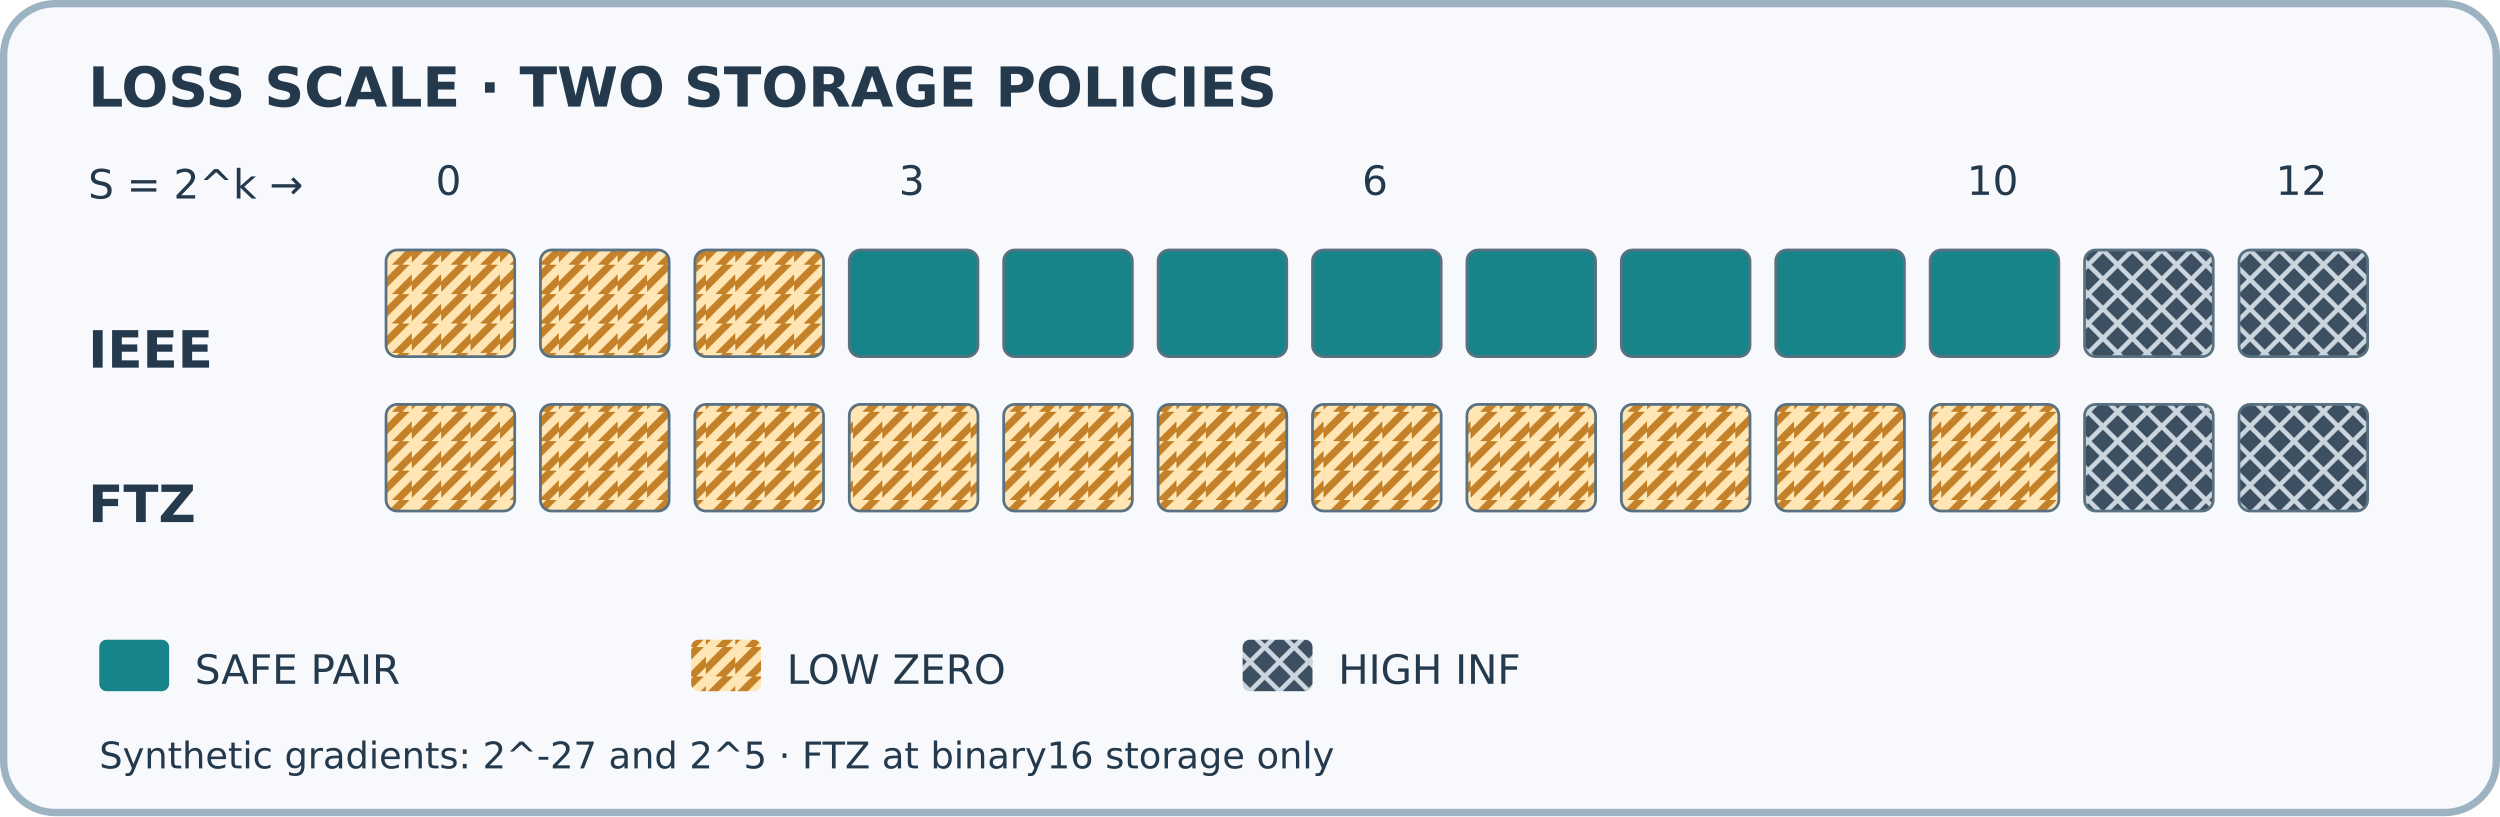
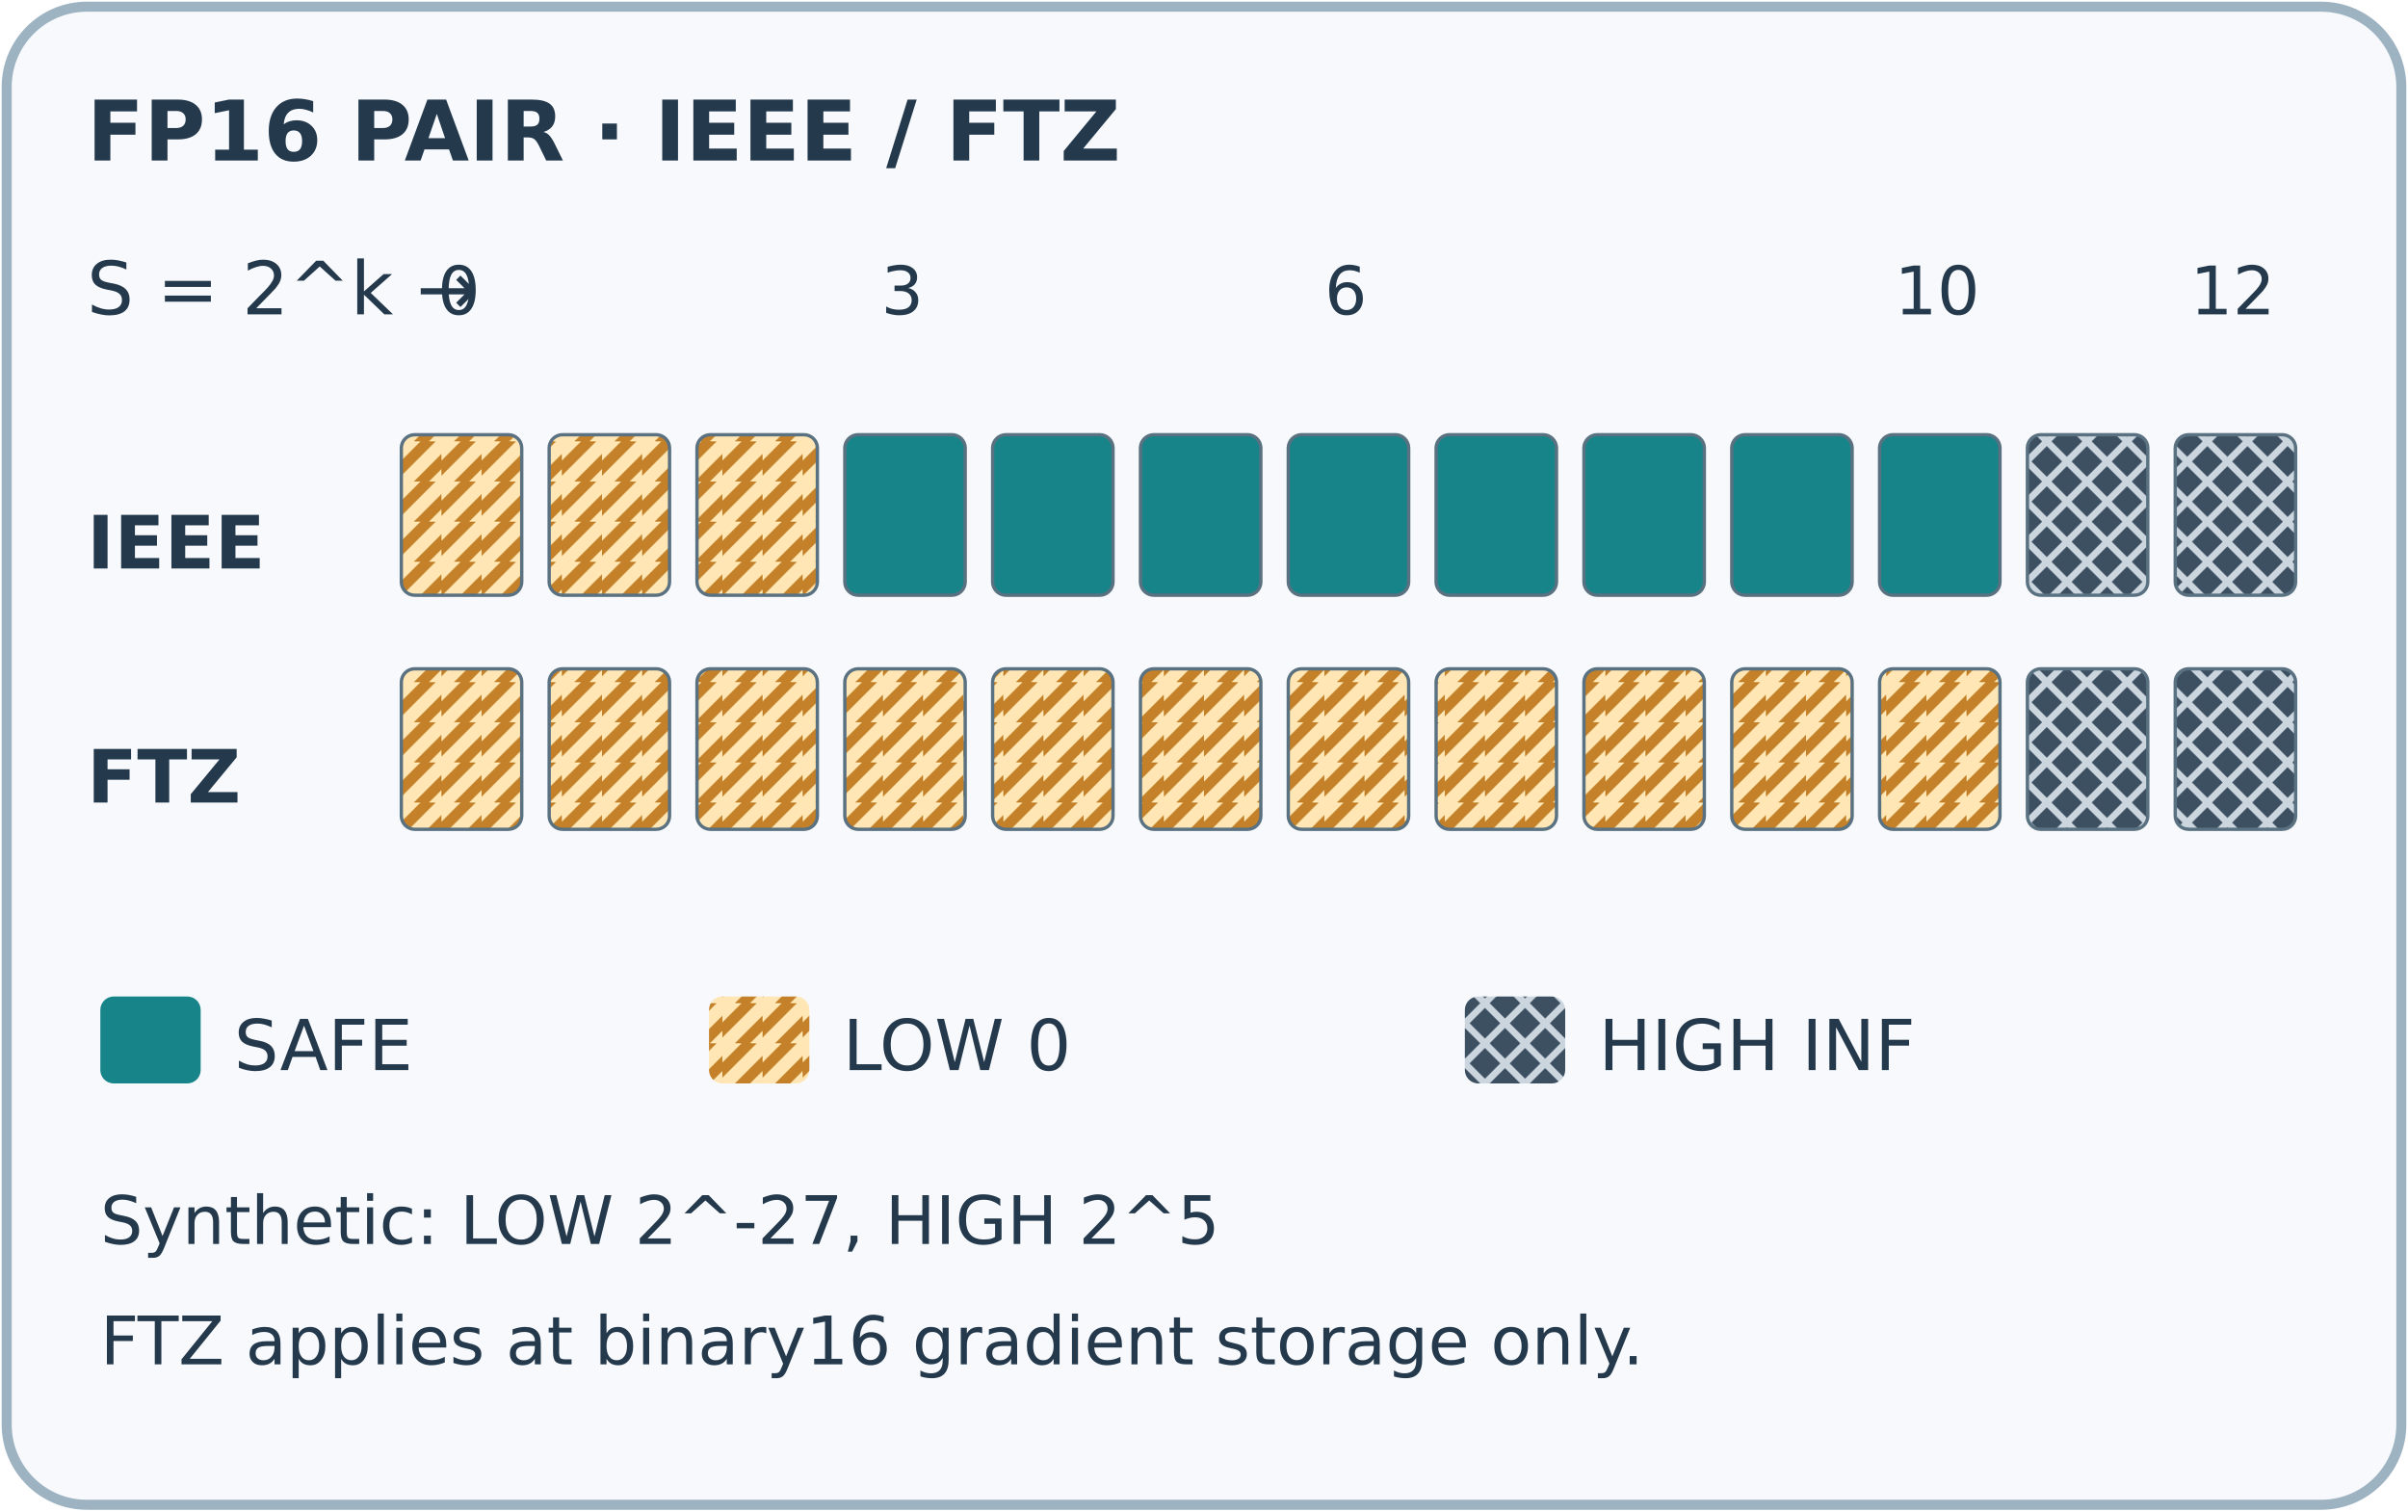
- <svg xmlns="http://www.w3.org/2000/svg" viewBox="0 0 680 222" role="img" aria-labelledby="title desc">
+ <svg xmlns="http://www.w3.org/2000/svg" viewBox="0 0 360 226" role="img" aria-labelledby="title desc">
  <defs>
-     <pattern id="zero" width="8" height="8" patternUnits="userSpaceOnUse">
-       <rect width="8" height="8" fill="#ffe6b4" />
-       <path d="M-2 8L8-2M2 10L10 2" stroke="#c48129" stroke-width="2" />
+     <pattern id="zero" width="6" height="6" patternUnits="userSpaceOnUse">
+       <rect width="6" height="6" fill="#ffe6b4" />
+       <path d="M-2 6L6-2M1 8L8 1" stroke="#c48129" stroke-width="1.6" />
    </pattern>
-     <pattern id="inf" width="8" height="8" patternUnits="userSpaceOnUse">
-       <rect width="8" height="8" fill="#3d5062" />
-       <path d="M0 0L8 8M8 0L0 8" stroke="#cbd5de" stroke-width="1.25" />
+     <pattern id="inf" width="6" height="6" patternUnits="userSpaceOnUse">
+       <rect width="6" height="6" fill="#3d5062" />
+       <path d="M0 0L6 6M6 0L0 6" stroke="#cbd5de" stroke-width="1" />
    </pattern>
  </defs>
-   <rect x="1" y="1" width="678" height="220" rx="14" fill="#f7f9fc" stroke="#9db3c2" stroke-width="2" />
+   <rect x="1" y="1" width="358" height="224" rx="12" fill="#f7f9fc" stroke="#9db3c2" stroke-width="1.5" />
  <g font-family="DejaVu Sans,Arial,sans-serif" fill="#24394c">
-     <text x="24" y="29" font-size="15" font-weight="700">LOSS SCALE · TWO STORAGE POLICIES</text>
-     <text x="24" y="54" font-size="11">S = 2^k →</text>
-     <text x="24" y="100" font-size="14" font-weight="700">IEEE</text>
-     <text x="24" y="142" font-size="14" font-weight="700">FTZ</text>
-     <text x="122" y="53" font-size="11" text-anchor="middle">0</text>
-     <rect x="105" y="68" width="35" height="29" rx="3" fill="url(#zero)" stroke="#597180" stroke-width=".75" />
-     <rect x="105" y="110" width="35" height="29" rx="3" fill="url(#zero)" stroke="#597180" stroke-width=".75" />
-     <rect x="147" y="68" width="35" height="29" rx="3" fill="url(#zero)" stroke="#597180" stroke-width=".75" />
-     <rect x="147" y="110" width="35" height="29" rx="3" fill="url(#zero)" stroke="#597180" stroke-width=".75" />
-     <rect x="189" y="68" width="35" height="29" rx="3" fill="url(#zero)" stroke="#597180" stroke-width=".75" />
-     <rect x="189" y="110" width="35" height="29" rx="3" fill="url(#zero)" stroke="#597180" stroke-width=".75" />
-     <text x="248" y="53" font-size="11" text-anchor="middle">3</text>
-     <rect x="231" y="68" width="35" height="29" rx="3" fill="#168489" stroke="#597180" stroke-width=".75" />
-     <rect x="231" y="110" width="35" height="29" rx="3" fill="url(#zero)" stroke="#597180" stroke-width=".75" />
-     <rect x="273" y="68" width="35" height="29" rx="3" fill="#168489" stroke="#597180" stroke-width=".75" />
-     <rect x="273" y="110" width="35" height="29" rx="3" fill="url(#zero)" stroke="#597180" stroke-width=".75" />
-     <rect x="315" y="68" width="35" height="29" rx="3" fill="#168489" stroke="#597180" stroke-width=".75" />
-     <rect x="315" y="110" width="35" height="29" rx="3" fill="url(#zero)" stroke="#597180" stroke-width=".75" />
-     <text x="374" y="53" font-size="11" text-anchor="middle">6</text>
-     <rect x="357" y="68" width="35" height="29" rx="3" fill="#168489" stroke="#597180" stroke-width=".75" />
-     <rect x="357" y="110" width="35" height="29" rx="3" fill="url(#zero)" stroke="#597180" stroke-width=".75" />
-     <rect x="399" y="68" width="35" height="29" rx="3" fill="#168489" stroke="#597180" stroke-width=".75" />
-     <rect x="399" y="110" width="35" height="29" rx="3" fill="url(#zero)" stroke="#597180" stroke-width=".75" />
-     <rect x="441" y="68" width="35" height="29" rx="3" fill="#168489" stroke="#597180" stroke-width=".75" />
-     <rect x="441" y="110" width="35" height="29" rx="3" fill="url(#zero)" stroke="#597180" stroke-width=".75" />
-     <rect x="483" y="68" width="35" height="29" rx="3" fill="#168489" stroke="#597180" stroke-width=".75" />
-     <rect x="483" y="110" width="35" height="29" rx="3" fill="url(#zero)" stroke="#597180" stroke-width=".75" />
-     <text x="542" y="53" font-size="11" text-anchor="middle">10</text>
-     <rect x="525" y="68" width="35" height="29" rx="3" fill="#168489" stroke="#597180" stroke-width=".75" />
-     <rect x="525" y="110" width="35" height="29" rx="3" fill="url(#zero)" stroke="#597180" stroke-width=".75" />
-     <rect x="567" y="68" width="35" height="29" rx="3" fill="url(#inf)" stroke="#597180" stroke-width=".75" />
-     <rect x="567" y="110" width="35" height="29" rx="3" fill="url(#inf)" stroke="#597180" stroke-width=".75" />
-     <text x="626" y="53" font-size="11" text-anchor="middle">12</text>
-     <rect x="609" y="68" width="35" height="29" rx="3" fill="url(#inf)" stroke="#597180" stroke-width=".75" />
-     <rect x="609" y="110" width="35" height="29" rx="3" fill="url(#inf)" stroke="#597180" stroke-width=".75" />
-     <g font-size="11">
-       <rect x="27" y="174" width="19" height="14" rx="2" fill="#168489" />
-       <text x="53" y="186">SAFE PAIR</text>
-       <rect x="188" y="174" width="19" height="14" rx="2" fill="url(#zero)" />
-       <text x="214" y="186">LOW ZERO</text>
-       <rect x="338" y="174" width="19" height="14" rx="2" fill="url(#inf)" />
-       <text x="364" y="186">HIGH INF</text>
-       <text x="27" y="209" font-size="10">Synthetic gradients: 2^-27 and 2^5 · FTZ at binary16 storage only</text>
+     <text x="13" y="24" font-size="12.5" font-weight="700">FP16 PAIR · IEEE / FTZ</text>
+     <text x="13" y="47" font-size="11">S = 2^k →</text>
+     <text x="13" y="85" font-size="11" font-weight="700">IEEE</text>
+     <text x="13" y="120" font-size="11" font-weight="700">FTZ</text>
+     <text x="68.6" y="47" font-size="10" text-anchor="middle">0</text>
+     <rect x="60.0" y="65" width="18" height="24" rx="2" fill="url(#zero)" stroke="#597180" stroke-width=".5" />
+     <rect x="60.0" y="100" width="18" height="24" rx="2" fill="url(#zero)" stroke="#597180" stroke-width=".5" />
+     <rect x="82.1" y="65" width="18" height="24" rx="2" fill="url(#zero)" stroke="#597180" stroke-width=".5" />
+     <rect x="82.1" y="100" width="18" height="24" rx="2" fill="url(#zero)" stroke="#597180" stroke-width=".5" />
+     <rect x="104.2" y="65" width="18" height="24" rx="2" fill="url(#zero)" stroke="#597180" stroke-width=".5" />
+     <rect x="104.2" y="100" width="18" height="24" rx="2" fill="url(#zero)" stroke="#597180" stroke-width=".5" />
+     <text x="134.9" y="47" font-size="10" text-anchor="middle">3</text>
+     <rect x="126.3" y="65" width="18" height="24" rx="2" fill="#168489" stroke="#597180" stroke-width=".5" />
+     <rect x="126.3" y="100" width="18" height="24" rx="2" fill="url(#zero)" stroke="#597180" stroke-width=".5" />
+     <rect x="148.4" y="65" width="18" height="24" rx="2" fill="#168489" stroke="#597180" stroke-width=".5" />
+     <rect x="148.4" y="100" width="18" height="24" rx="2" fill="url(#zero)" stroke="#597180" stroke-width=".5" />
+     <rect x="170.5" y="65" width="18" height="24" rx="2" fill="#168489" stroke="#597180" stroke-width=".5" />
+     <rect x="170.5" y="100" width="18" height="24" rx="2" fill="url(#zero)" stroke="#597180" stroke-width=".5" />
+     <text x="201.2" y="47" font-size="10" text-anchor="middle">6</text>
+     <rect x="192.6" y="65" width="18" height="24" rx="2" fill="#168489" stroke="#597180" stroke-width=".5" />
+     <rect x="192.6" y="100" width="18" height="24" rx="2" fill="url(#zero)" stroke="#597180" stroke-width=".5" />
+     <rect x="214.7" y="65" width="18" height="24" rx="2" fill="#168489" stroke="#597180" stroke-width=".5" />
+     <rect x="214.7" y="100" width="18" height="24" rx="2" fill="url(#zero)" stroke="#597180" stroke-width=".5" />
+     <rect x="236.8" y="65" width="18" height="24" rx="2" fill="#168489" stroke="#597180" stroke-width=".5" />
+     <rect x="236.8" y="100" width="18" height="24" rx="2" fill="url(#zero)" stroke="#597180" stroke-width=".5" />
+     <rect x="258.9" y="65" width="18" height="24" rx="2" fill="#168489" stroke="#597180" stroke-width=".5" />
+     <rect x="258.9" y="100" width="18" height="24" rx="2" fill="url(#zero)" stroke="#597180" stroke-width=".5" />
+     <text x="289.6" y="47" font-size="10" text-anchor="middle">10</text>
+     <rect x="281.0" y="65" width="18" height="24" rx="2" fill="#168489" stroke="#597180" stroke-width=".5" />
+     <rect x="281.0" y="100" width="18" height="24" rx="2" fill="url(#zero)" stroke="#597180" stroke-width=".5" />
+     <rect x="303.1" y="65" width="18" height="24" rx="2" fill="url(#inf)" stroke="#597180" stroke-width=".5" />
+     <rect x="303.1" y="100" width="18" height="24" rx="2" fill="url(#inf)" stroke="#597180" stroke-width=".5" />
+     <text x="333.8" y="47" font-size="10" text-anchor="middle">12</text>
+     <rect x="325.2" y="65" width="18" height="24" rx="2" fill="url(#inf)" stroke="#597180" stroke-width=".5" />
+     <rect x="325.2" y="100" width="18" height="24" rx="2" fill="url(#inf)" stroke="#597180" stroke-width=".5" />
+     <g font-size="10.5">
+       <rect x="15" y="149" width="15" height="13" rx="2" fill="#168489" />
+       <text x="35" y="160">SAFE</text>
+       <rect x="106" y="149" width="15" height="13" rx="2" fill="url(#zero)" />
+       <text x="126" y="160">LOW 0</text>
+       <rect x="219" y="149" width="15" height="13" rx="2" fill="url(#inf)" />
+       <text x="239" y="160">HIGH INF</text>
+       <text x="15" y="186" font-size="10">Synthetic: LOW 2^-27, HIGH 2^5</text>
+       <text x="15" y="204" font-size="10">FTZ applies at binary16 gradient storage only.</text>
    </g>
  </g>
</svg>
